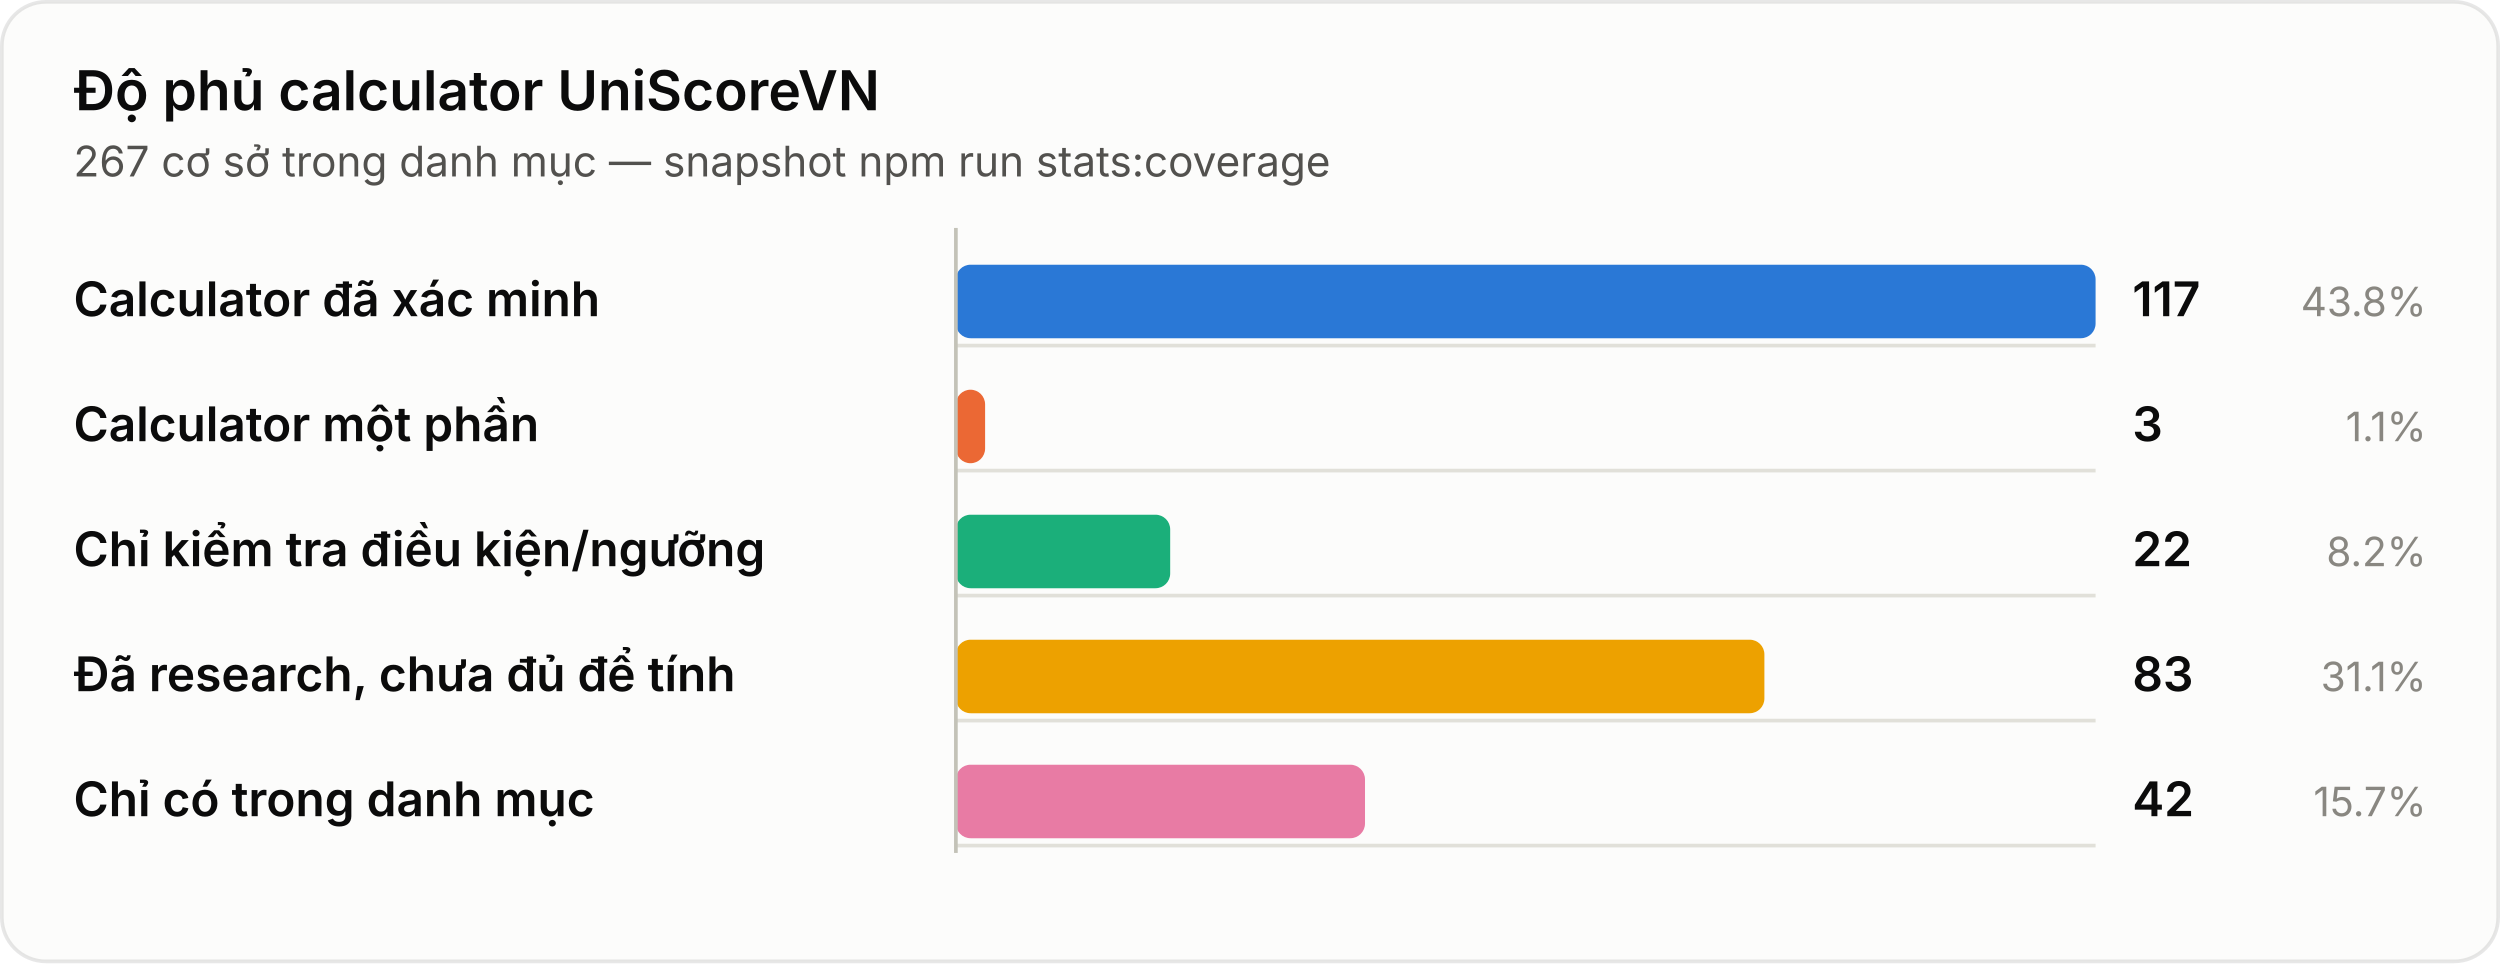
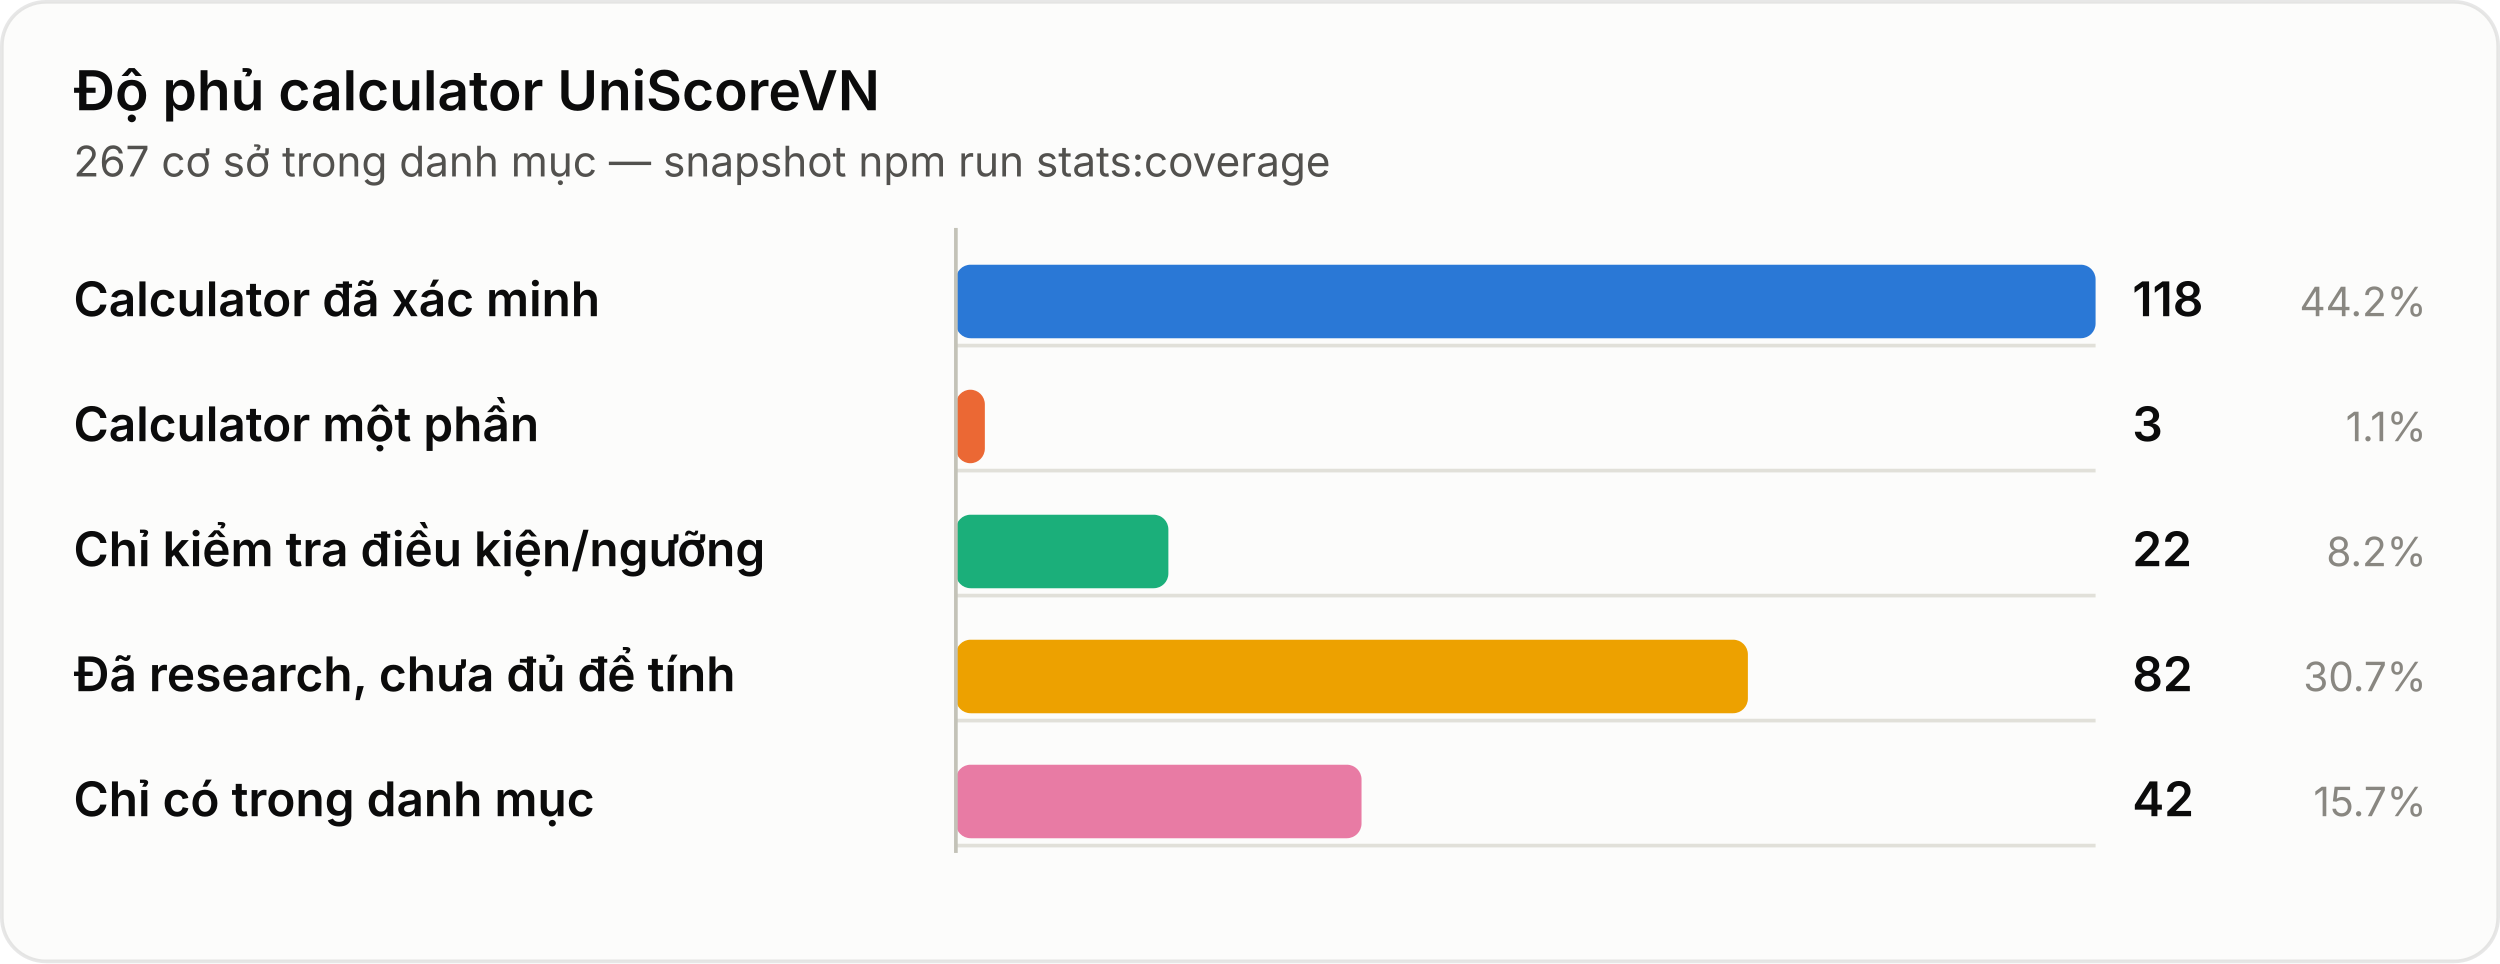
<svg xmlns="http://www.w3.org/2000/svg" width="680" height="262" viewBox="0 0 680 262" font-family="system-ui, -apple-system, Segoe UI, sans-serif">
  <rect x="0.5" y="0.5" width="679" height="261" rx="12" fill="#fcfcfb" stroke="rgba(11,11,11,0.10)" />
  <text x="20" y="30" font-size="15" font-weight="600" fill="#0b0b0b">Độ phủ calculator UniScoreVN</text>
  <text x="20" y="48" font-size="11.5" fill="#52514e">267 cơ sở trong danh mục — snapshot npm run stats:coverage</text>
  <g transform="translate(20, 10)">
    <text x="0" y="76" font-size="13" font-weight="600" fill="#0b0b0b">Calculator đã xác minh</text>
    <line x1="240" y1="84" x2="550" y2="84" stroke="#e1e0d9" stroke-width="1" />
    <rect x="240" y="62" width="310" height="20" rx="4" fill="#2a78d6" />
-     <text x="560" y="76" font-size="13" font-weight="600" fill="#0b0b0b" text-anchor="start">117</text>
-     <text x="640" y="76" font-size="11" fill="#898781" text-anchor="end">43.8%</text>
+     <text x="560" y="76" font-size="13" font-weight="600" fill="#0b0b0b" text-anchor="start">118</text>
+     <text x="640" y="76" font-size="11" fill="#898781" text-anchor="end">44.2%</text>
    <text x="0" y="110" font-size="13" font-weight="600" fill="#0b0b0b">Calculator một phần</text>
    <line x1="240" y1="118" x2="550" y2="118" stroke="#e1e0d9" stroke-width="1" />
-     <rect x="240" y="96" width="7.949" height="20" rx="4" fill="#eb6834" />
+     <rect x="240" y="96" width="7.881" height="20" rx="4" fill="#eb6834" />
    <text x="560" y="110" font-size="13" font-weight="600" fill="#0b0b0b" text-anchor="start">3</text>
    <text x="640" y="110" font-size="11" fill="#898781" text-anchor="end">1.1%</text>
    <text x="0" y="144" font-size="13" font-weight="600" fill="#0b0b0b">Chỉ kiểm tra điều kiện/ngưỡng</text>
    <line x1="240" y1="152" x2="550" y2="152" stroke="#e1e0d9" stroke-width="1" />
-     <rect x="240" y="130" width="58.291" height="20" rx="4" fill="#1baf7a" />
+     <rect x="240" y="130" width="57.797" height="20" rx="4" fill="#1baf7a" />
    <text x="560" y="144" font-size="13" font-weight="600" fill="#0b0b0b" text-anchor="start">22</text>
    <text x="640" y="144" font-size="11" fill="#898781" text-anchor="end">8.2%</text>
    <text x="0" y="178" font-size="13" font-weight="600" fill="#0b0b0b">Đã research, chưa đủ để tính</text>
    <line x1="240" y1="186" x2="550" y2="186" stroke="#e1e0d9" stroke-width="1" />
-     <rect x="240" y="164" width="219.915" height="20" rx="4" fill="#eda100" />
-     <text x="560" y="178" font-size="13" font-weight="600" fill="#0b0b0b" text-anchor="start">83</text>
-     <text x="640" y="178" font-size="11" fill="#898781" text-anchor="end">31.1%</text>
+     <rect x="240" y="164" width="215.424" height="20" rx="4" fill="#eda100" />
+     <text x="560" y="178" font-size="13" font-weight="600" fill="#0b0b0b" text-anchor="start">82</text>
+     <text x="640" y="178" font-size="11" fill="#898781" text-anchor="end">30.7%</text>
    <text x="0" y="212" font-size="13" font-weight="600" fill="#0b0b0b">Chỉ có trong danh mục</text>
    <line x1="240" y1="220" x2="550" y2="220" stroke="#e1e0d9" stroke-width="1" />
-     <rect x="240" y="198" width="111.282" height="20" rx="4" fill="#e87ba4" />
+     <rect x="240" y="198" width="110.339" height="20" rx="4" fill="#e87ba4" />
    <text x="560" y="212" font-size="13" font-weight="600" fill="#0b0b0b" text-anchor="start">42</text>
    <text x="640" y="212" font-size="11" fill="#898781" text-anchor="end">15.7%</text>
    <line x1="240" y1="52" x2="240" y2="222" stroke="#c3c2b7" stroke-width="1" />
  </g>
</svg>
